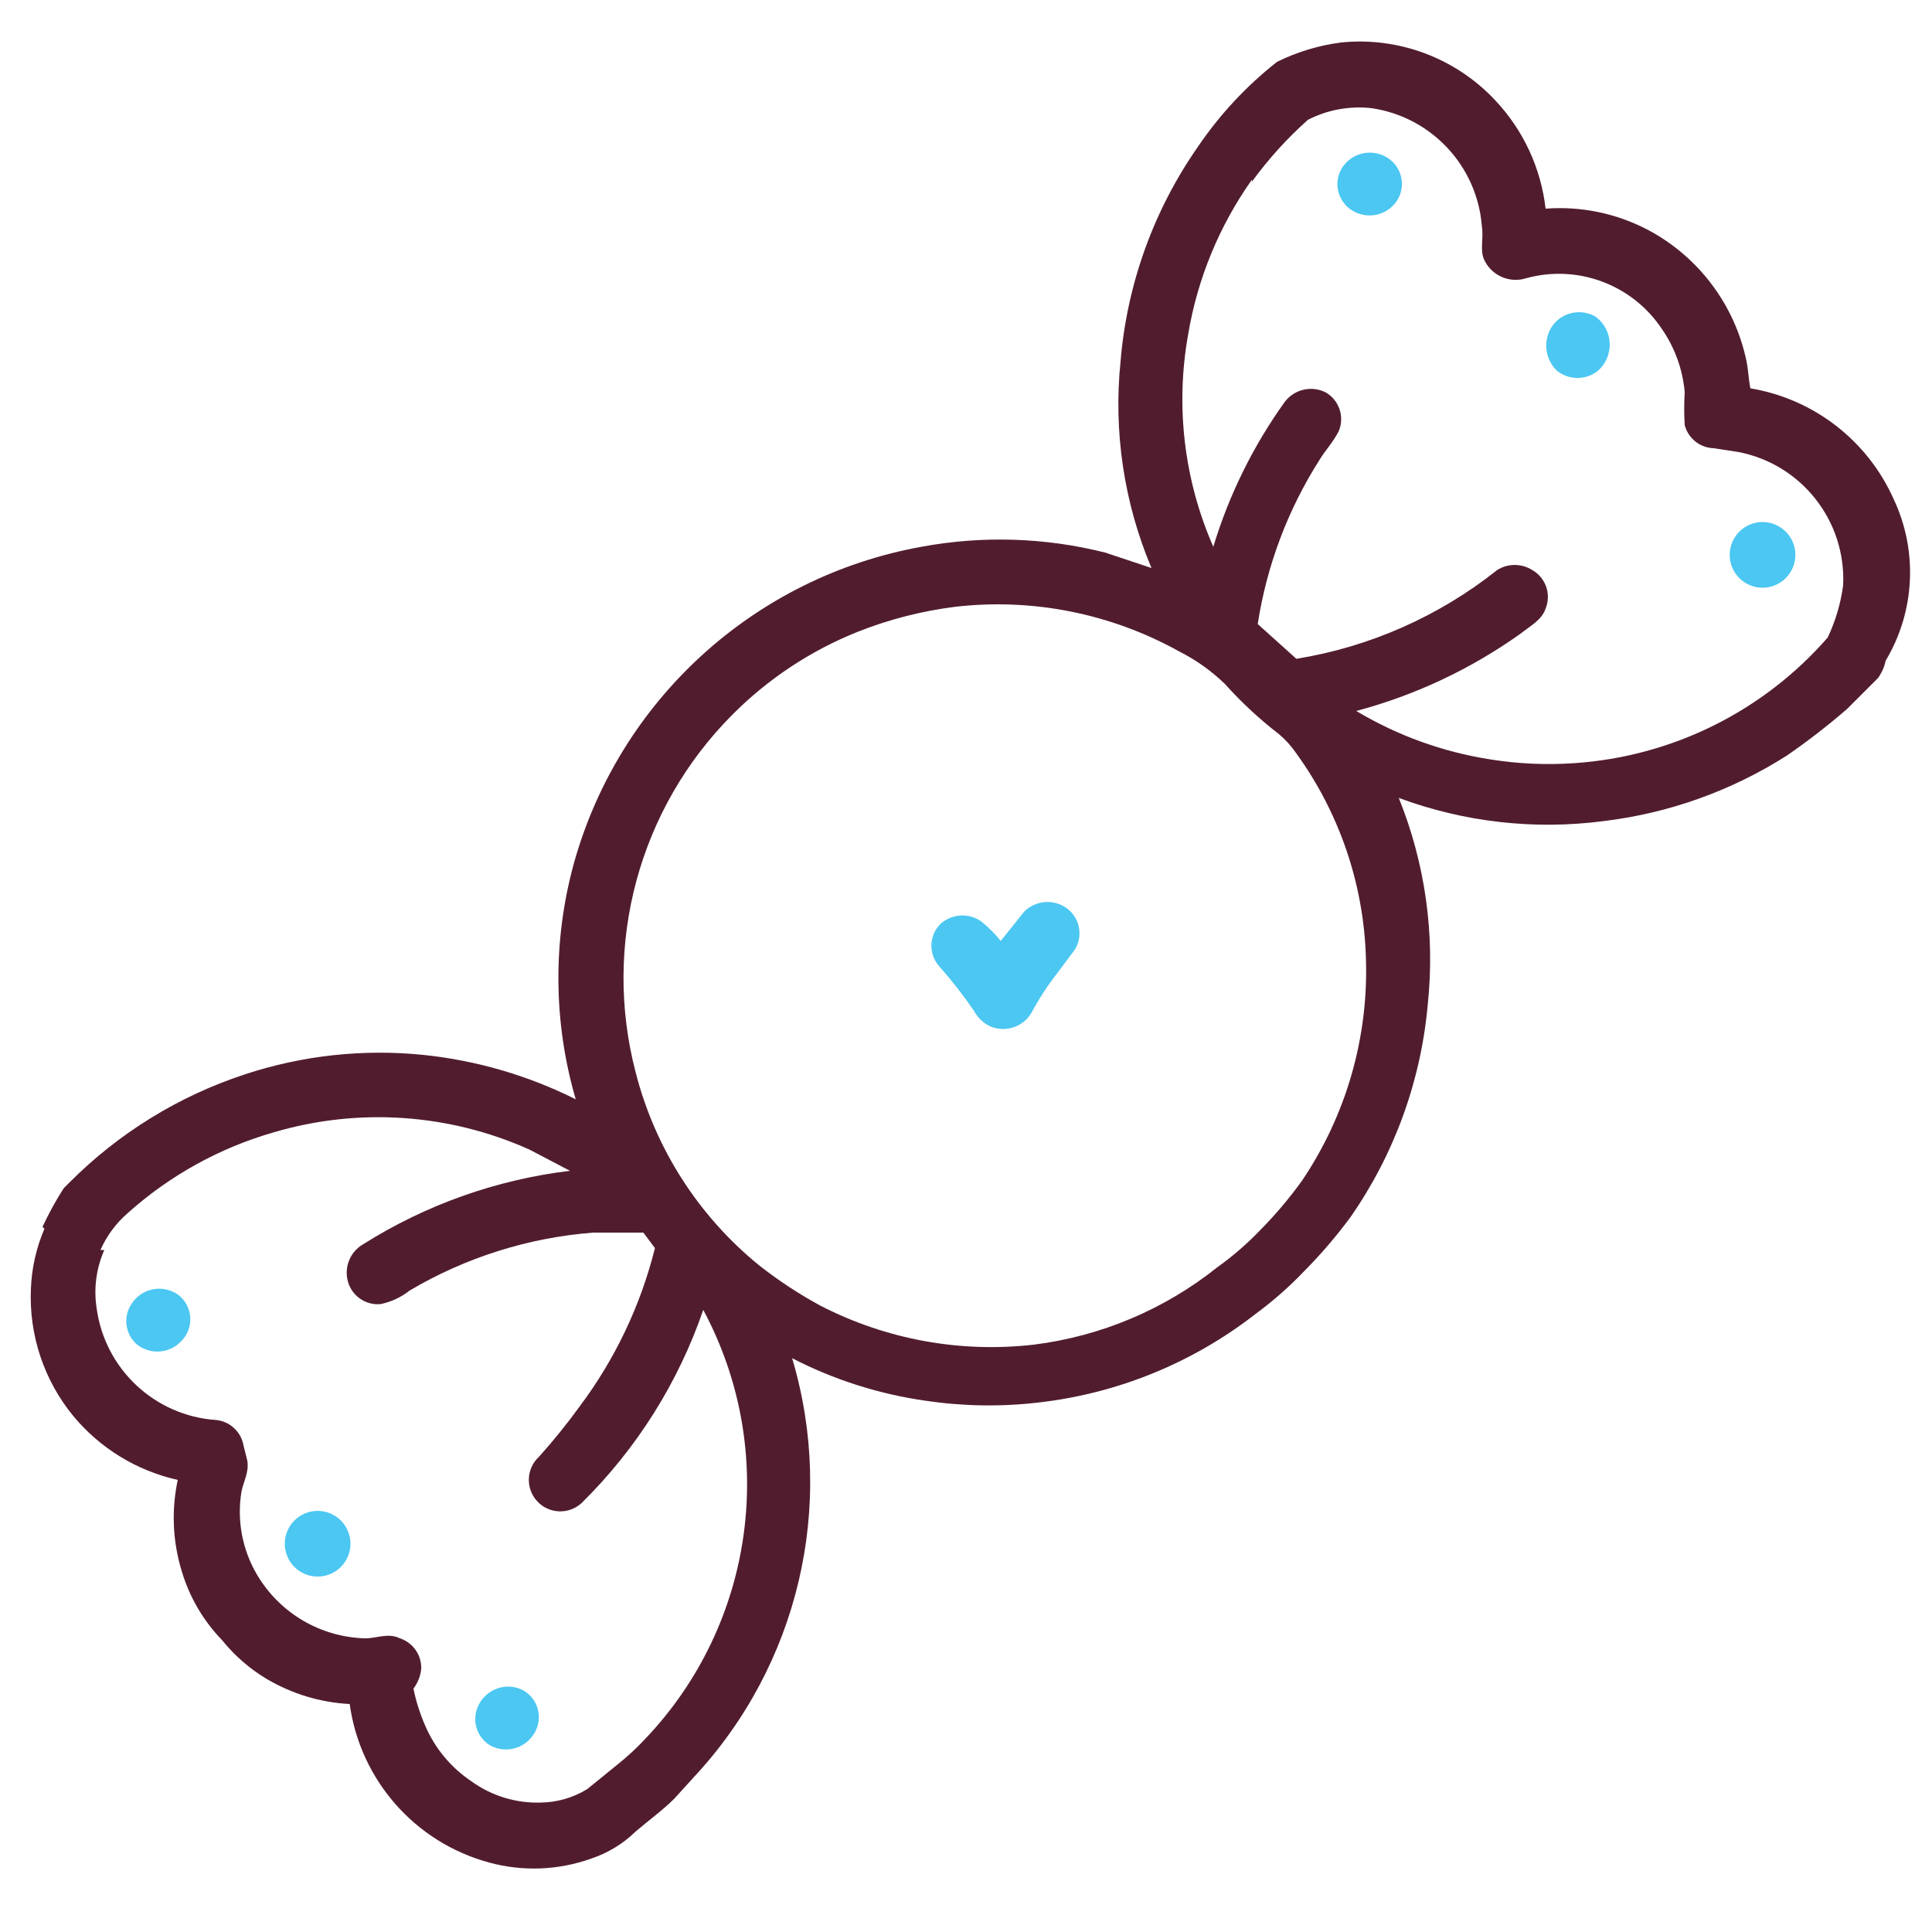
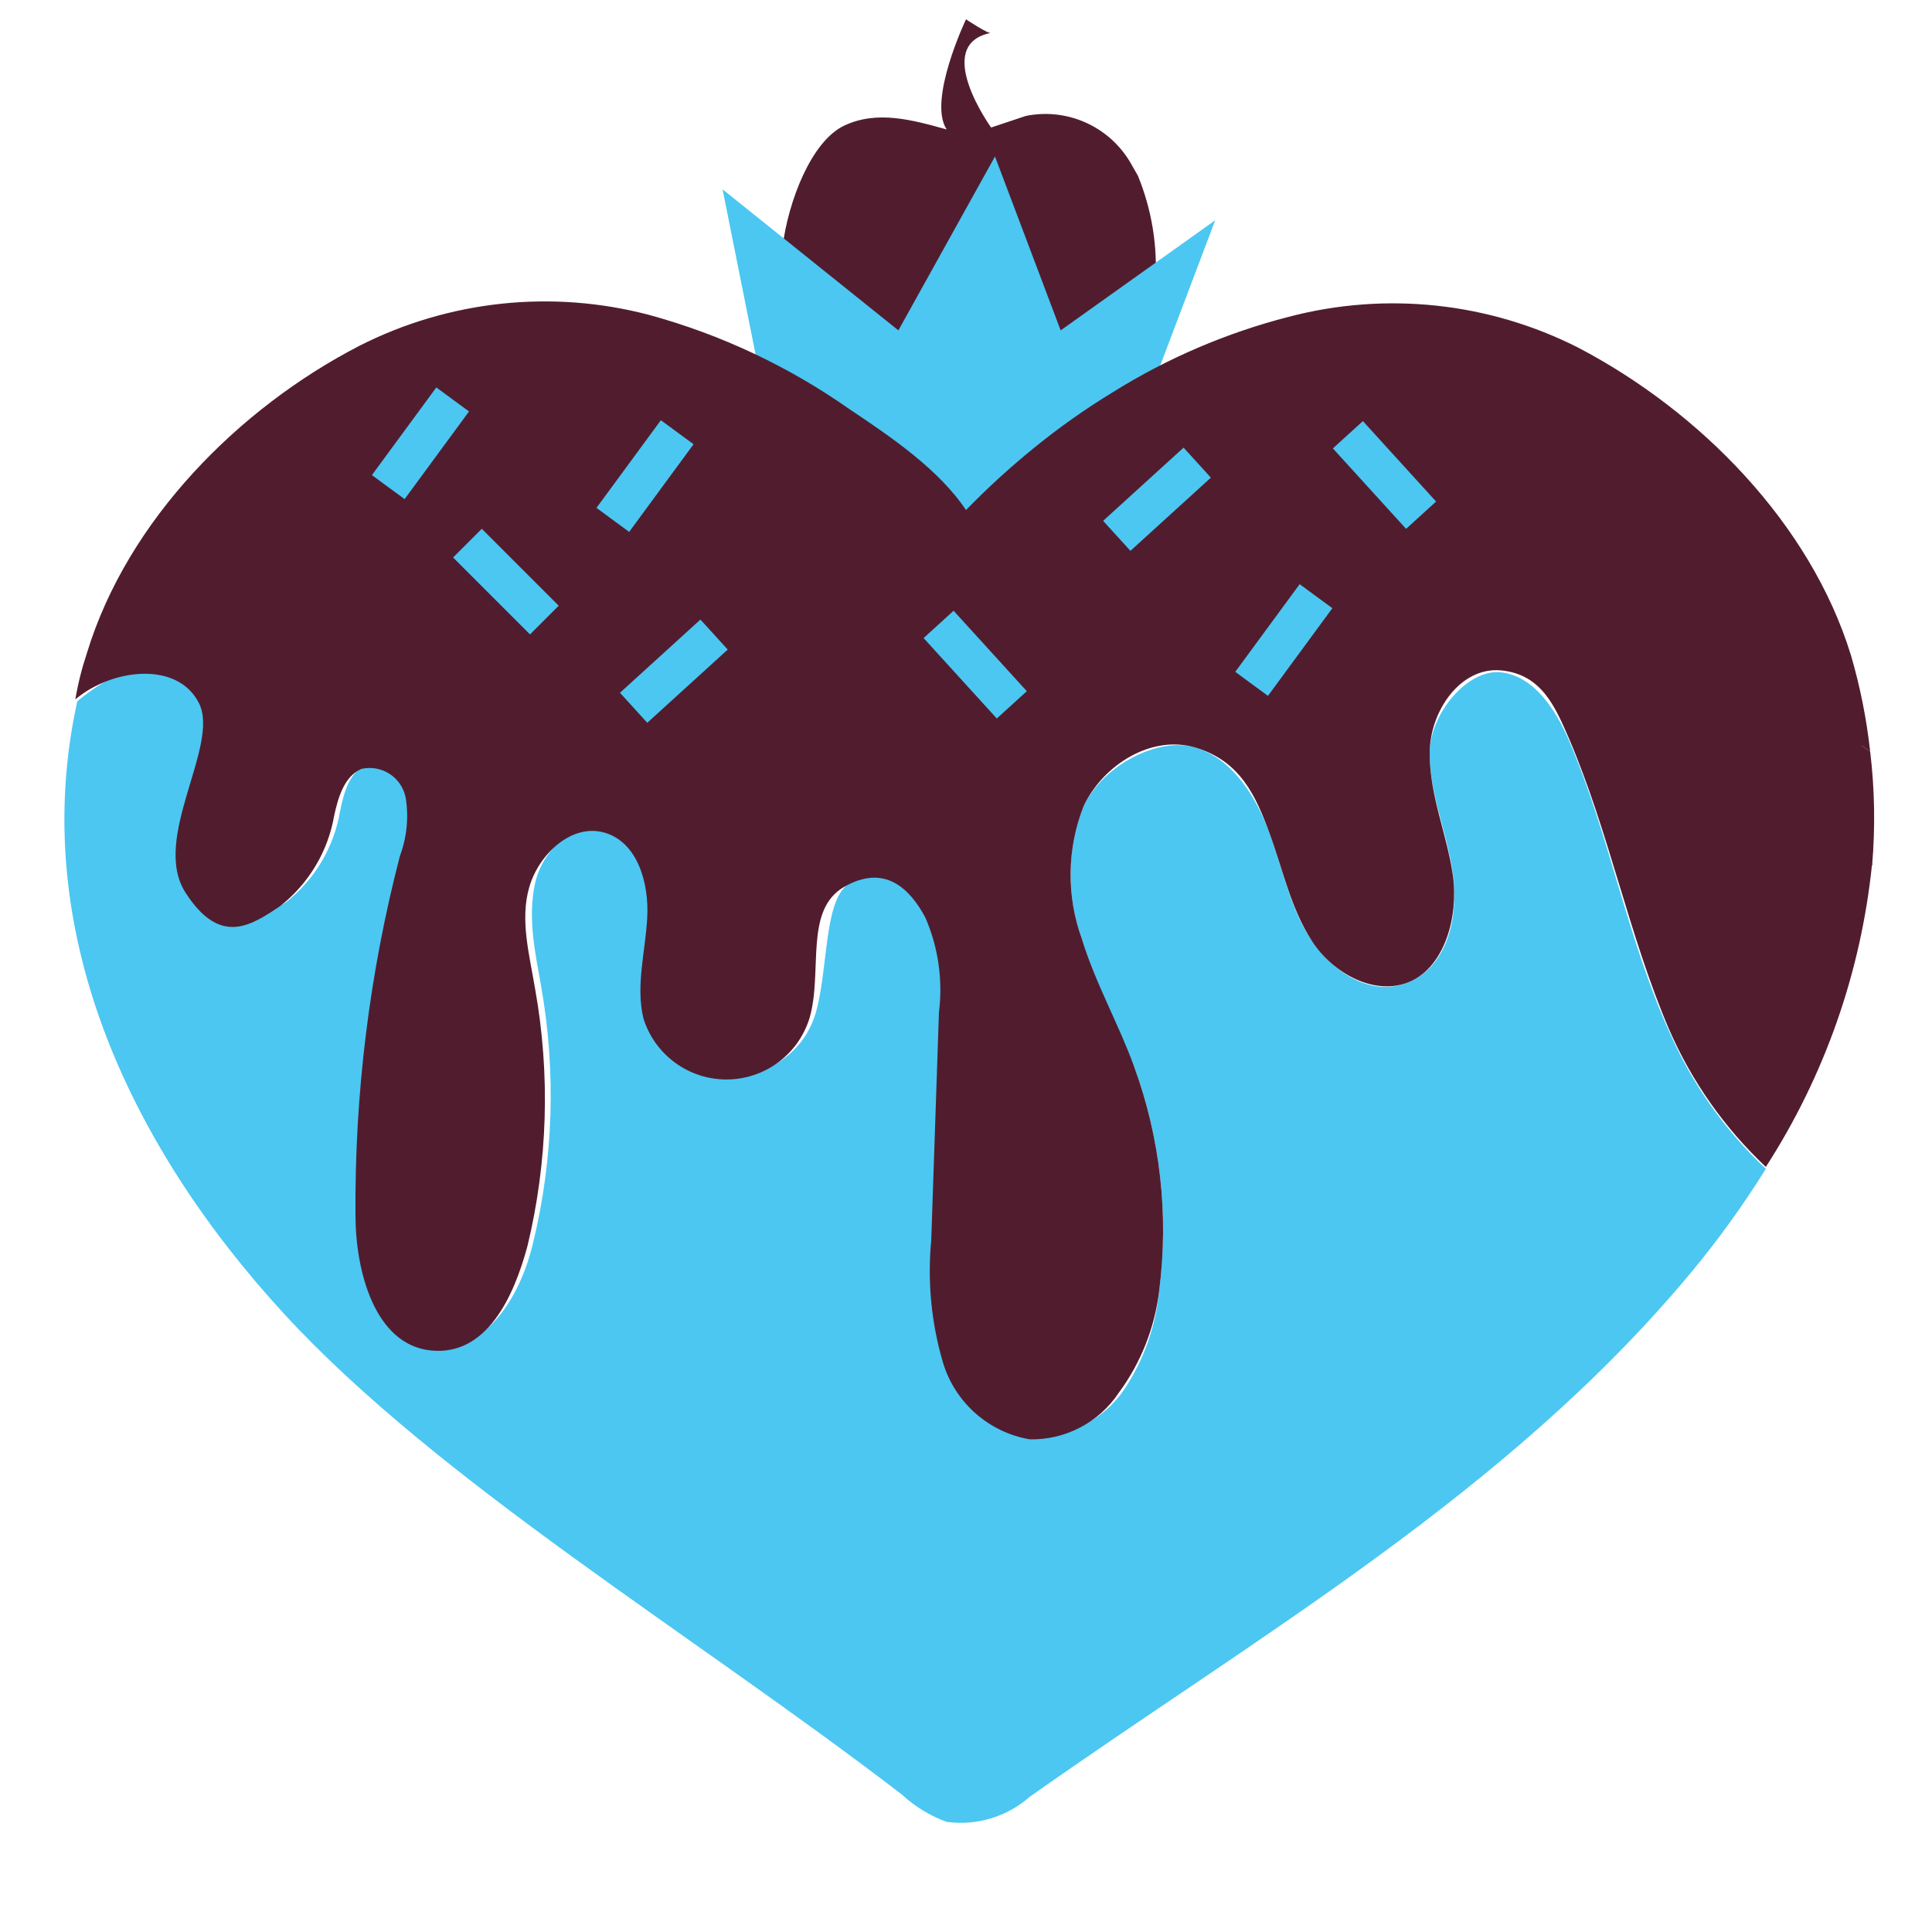
<svg xmlns="http://www.w3.org/2000/svg" id="Layer_1" data-name="Layer 1" width="1.4in" height="1.4in" viewBox="0 0 100 100">
-   <g id="candyicon">
-     <path d="M2.2,63.5a16.9,16.9,0,0,1,1.1-2l.3-.3a22.9,22.9,0,0,1,9.1-5.6,22.3,22.3,0,0,1,9.2-1,22.9,22.9,0,0,1,7.9,2.3,22.4,22.4,0,0,1-.1-12.2,22.9,22.9,0,0,1,18-16.4,22.3,22.3,0,0,1,9.5.3l2.4.8A21.8,21.8,0,0,1,58,18.7,22.7,22.7,0,0,1,62,7.6a19.6,19.6,0,0,1,4.1-4.4,10.6,10.6,0,0,1,3.3-1,9.6,9.6,0,0,1,8,3A9.8,9.8,0,0,1,80,10.8a9.8,9.8,0,0,1,5.3,1.1,10,10,0,0,1,5.1,6.8c.1.5.1.9.2,1.4a9.9,9.9,0,0,1,7.4,5.7,8.9,8.9,0,0,1-.4,8.4,2.3,2.3,0,0,1-.4.9l-1.6,1.6a36.1,36.1,0,0,1-3.1,2.4,22.7,22.7,0,0,1-9.5,3.4,22.2,22.2,0,0,1-10.6-1.2A22.3,22.3,0,0,1,73.9,52a22.8,22.8,0,0,1-4,11,25.4,25.4,0,0,1-2.4,2.8,19.1,19.1,0,0,1-2.5,2.2,22.4,22.4,0,0,1-11.3,4.6,22.1,22.1,0,0,1-5.8-.1,21.7,21.7,0,0,1-6.9-2.2A22.4,22.4,0,0,1,35.9,92l-1,1.1c-.6.6-1.3,1.1-2,1.7a6,6,0,0,1-2.3,1.4,8.8,8.8,0,0,1-5.3.2,9.9,9.9,0,0,1-7.2-8.2,9.4,9.4,0,0,1-4.3-1.3,8.7,8.7,0,0,1-2.3-2,8.7,8.7,0,0,1-2.1-3.6,9.4,9.4,0,0,1-.2-4.7,9.8,9.8,0,0,1-5.4-3.3,9.7,9.7,0,0,1-2.2-6.6,8.7,8.7,0,0,1,.7-3.1m3.1,1.1a5.4,5.4,0,0,0-.4,3,6.7,6.7,0,0,0,6.2,5.8,1.6,1.6,0,0,1,1.4,1.3l.2.8c.1.6-.2,1.1-.3,1.6a6.4,6.4,0,0,0,.8,4.3,6.7,6.7,0,0,0,5.6,3.3c.6,0,1.2-.3,1.8,0a1.6,1.6,0,0,1,1.1,1.6,2,2,0,0,1-.4,1,9.4,9.4,0,0,0,.6,1.9,6.6,6.6,0,0,0,2.4,2.9A5.8,5.8,0,0,0,28,93.3a4.7,4.7,0,0,0,2.4-.7L32,91.3A13,13,0,0,0,33.4,90a19.1,19.1,0,0,0,3-22.2,25.8,25.8,0,0,1-6.3,10,1.6,1.6,0,0,1-2.2-2.4A32,32,0,0,0,30,72.8a22.9,22.9,0,0,0,3.9-8.2l-.6-.8H30.7a22,22,0,0,0-9.5,3,3.6,3.6,0,0,1-1.5.7,1.6,1.6,0,0,1-1.7-1.2,1.7,1.7,0,0,1,.8-1.9,25.9,25.9,0,0,1,10.7-3.8l-2.1-1.1a19.1,19.1,0,0,0-13.2-.9,19.3,19.3,0,0,0-7.6,4.2,5.4,5.4,0,0,0-1.4,1.9M64.8,9.3a19.4,19.4,0,0,0-3.3,8,19,19,0,0,0,1.3,11,25.6,25.6,0,0,1,3.7-7.5,1.7,1.7,0,0,1,2.1-.5,1.6,1.6,0,0,1,.7,2c-.3.6-.7,1-1,1.5a22.1,22.1,0,0,0-3.2,8.5l2,1.8a22.5,22.5,0,0,0,10.4-4.6,1.7,1.7,0,0,1,1.8,0,1.6,1.6,0,0,1,.7,2c-.2.6-.8.9-1.3,1.3a26.3,26.3,0,0,1-8.5,4,19.3,19.3,0,0,0,6.9,2.5,19.1,19.1,0,0,0,4.4.2A19.1,19.1,0,0,0,94.6,33a9.1,9.1,0,0,0,.8-2.7A6.7,6.7,0,0,0,90,23.4l-1.3-.2a1.6,1.6,0,0,1-1.5-1.2,13.9,13.9,0,0,1,0-1.7A6.8,6.8,0,0,0,86,17a6.4,6.4,0,0,0-7-2.6,1.8,1.8,0,0,1-2.2-1c-.2-.5,0-1.1-.1-1.7a6.7,6.7,0,0,0-5.7-6.1,5.8,5.8,0,0,0-3.3.6,20.3,20.3,0,0,0-2.9,3.2M37.9,37a19.3,19.3,0,0,0-5,18.5,18.9,18.9,0,0,0,6.4,10,22.4,22.4,0,0,0,3.2,2.1,19.3,19.3,0,0,0,11,2A19,19,0,0,0,63,65.6a15.9,15.9,0,0,0,2.2-1.9,21.5,21.5,0,0,0,2.2-2.6,19.4,19.4,0,0,0,3.3-11.5A19,19,0,0,0,67.1,39a4.9,4.9,0,0,0-.9-1,20.7,20.7,0,0,1-2.8-2.6A9.7,9.7,0,0,0,61,33.7a19.3,19.3,0,0,0-11.5-2.3,20.7,20.7,0,0,0-5.1,1.3A19.2,19.2,0,0,0,37.9,37Z" fill="#511d2e" />
-     <path d="M69.4,8.8a1.7,1.7,0,0,1,2.3-.7,1.6,1.6,0,0,1,.6,2.3,1.7,1.7,0,0,1-2.3.5A1.6,1.6,0,0,1,69.4,8.8Z" fill="#4bc7f2" />
-     <path d="M6.8,67.5A1.7,1.7,0,0,1,9.2,67a1.6,1.6,0,0,1,.2,2.4,1.7,1.7,0,0,1-2.3.2A1.6,1.6,0,0,1,6.8,67.5Z" fill="#4bc7f2" />
-     <path d="M80.4,16.8a1.7,1.7,0,0,1,2.2-.4,1.8,1.8,0,0,1,.1,2.8,1.7,1.7,0,0,1-2.1,0A1.8,1.8,0,0,1,80.4,16.8Z" fill="#4bc7f2" />
-     <path d="M15,79a1.7,1.7,0,0,1,2.4-.5A1.7,1.7,0,1,1,15,79Z" fill="#4bc7f2" />
-     <path d="M53,47.2a1.7,1.7,0,0,1,2.2-.2,1.6,1.6,0,0,1,.4,2.2l-.9,1.2a14.2,14.2,0,0,0-1.3,2,1.7,1.7,0,0,1-2.2.7,1.9,1.9,0,0,1-.8-.8A23.5,23.5,0,0,0,48.6,50a1.6,1.6,0,0,1,.1-2.2,1.7,1.7,0,0,1,2.1-.1,7,7,0,0,1,1,1Z" fill="#4bc7f2" />
-     <path d="M24.8,88.2a1.7,1.7,0,0,1,2.3-.7,1.6,1.6,0,0,1,.5,2.3,1.7,1.7,0,0,1-2.3.5A1.6,1.6,0,0,1,24.8,88.2Z" fill="#4bc7f2" />
-     <path d="M89.8,27.8a1.7,1.7,0,0,1,2.5-.4,1.7,1.7,0,1,1-2.5.4Z" fill="#4bc7f2" />
-   </g>
+   <path d="M58.9,9.1l-.4-.7A5.1,5.1,0,0,0,53.1,6l-1.8.6s-3.1-4.3,0-4.9c-.1.1-1.3-.7-1.3-.7s-2,4.2-1,5.7h0c-1.8-.5-3.6-1-5.3-.2s-2.9,3.9-3.2,6.3a11.9,11.9,0,0,0,2.6,8.9l.9,1-.2.5a7.4,7.4,0,0,0,4.7,2.5h3.2a7.4,7.4,0,0,0,4.7-2.5l-.2-.5a12,12,0,0,1,1-1.2l1-1.5A12.5,12.5,0,0,0,58.9,9.1Z" fill="#511d2e" />
+   <path d="M50.2,64.7v0Z" fill="#511d2e" />
+   <polygon points="39.3 19.3 37.4 9.8 46.5 17.1 51.5 8.1 54.9 17.1 62.9 11.4 59 21.7 51.4 27.8 39.3 19.3" fill="#4bc7f2" />
+   <path d="M94.2,36.6c-1-.9-2.6-1.4-3.4-.4s.2,2.6,1.2,3.6l4.9,5a28.8,28.8,0,0,0-.1-5.9A11.8,11.8,0,0,1,94.2,36.6Z" fill="#511d2e" />
+   <path d="M86.4,53.4c-2.2-4.9-3.1-10.2-5.2-15.1-.7-1.6-1.8-3.3-3.5-3.5S74,36.9,74,39s.9,4.1,1.2,6.2S75,49.9,73,50.8s-4-.5-5.1-2.1-1.5-3.7-2.2-5.6-1.9-3.8-3.8-4.4-4.8.9-5.8,3a9.7,9.7,0,0,0-.1,6.9c.7,2.3,1.8,4.4,2.7,6.6A24.6,24.6,0,0,1,60,66.8a11.1,11.1,0,0,1-1.8,5.1,5.4,5.4,0,0,1-4.6,2.4,5.7,5.7,0,0,1-4.5-4,16.8,16.8,0,0,1-.6-6.3l.4-11.8a9.4,9.4,0,0,0-.7-4.9c-.8-1.5-2.8-2.4-4.2-1.6s-1.1,4.5-1.8,6.8a4.5,4.5,0,0,1-8.6,0c-.5-1.7.1-3.5.2-5.2s-.5-3.8-2.2-4.4-3.5,1-3.9,2.8,0,3.6.3,5.3a32.4,32.4,0,0,1-.4,13.3c-.6,2.6-2.3,5.6-5,5.4s-3.9-4-3.9-7a71.8,71.8,0,0,1,2.3-18.6,5.9,5.9,0,0,0,.3-3,1.9,1.9,0,0,0-2.3-1.5c-.9.3-1.2,1.4-1.4,2.4a7.6,7.6,0,0,1-2.8,4.7c-1.5,1-3.9.9-4.9-.7s2.3-6.8.7-9.8S5.9,34.7,4,36.3C1.4,48.1,6.7,59.3,14.7,68s21.2,16.6,32,24.9A6.8,6.8,0,0,0,49,94.3,5.4,5.4,0,0,0,53.3,93C65.2,84.6,78,77.3,87.5,65.9a48.8,48.8,0,0,0,3.9-5.4A21.6,21.6,0,0,1,86.4,53.4Z" fill="#4bc7f2" />
+   <path d="M92,39.8c-1-1-2-2.5-1.2-3.6s2.5-.5,3.4.4a11.8,11.8,0,0,0,2.6,2.3,29,29,0,0,0-1-5c-2.1-6.8-7.8-12.6-14.1-15.9a21.2,21.2,0,0,0-15-1.6,32.4,32.4,0,0,0-9.1,3.9,36.5,36.5,0,0,0-4.1,2.9,40.4,40.4,0,0,0-3.5,3.2c-1.4-2.1-3.9-3.8-6-5.2a33.3,33.3,0,0,0-10.4-4.9,21.2,21.2,0,0,0-15,1.6c-6.2,3.2-12,9-14.1,15.9q-.4,1.2-.6,2.4c1.9-1.6,5.3-2,6.4.2s-2.5,7-.7,9.8,3.4,1.7,4.9.7a7.6,7.6,0,0,0,2.8-4.7c.2-.9.5-2,1.4-2.4a1.9,1.9,0,0,1,2.3,1.5,5.9,5.9,0,0,1-.3,3,71.8,71.8,0,0,0-2.3,18.6c0,2.9,1,6.7,3.9,7s4.3-2.8,5-5.4a32.4,32.4,0,0,0,.4-13.3c-.3-1.8-.8-3.6-.3-5.3s2.2-3.3,3.9-2.8,2.3,2.6,2.2,4.4-.6,3.5-.2,5.2a4.5,4.5,0,0,0,8.6,0c.7-2.4-.3-5.6,1.8-6.8s3.4.1,4.2,1.6a9.4,9.4,0,0,1,.7,4.9l-.4,11.8a16.8,16.8,0,0,0,.6,6.3,5.7,5.7,0,0,0,4.5,4,5.4,5.4,0,0,0,4.6-2.4A11.1,11.1,0,0,0,60,66.8a24.6,24.6,0,0,0-1.3-11.6c-.8-2.2-2-4.3-2.7-6.6a9.7,9.7,0,0,1,.1-6.9c1-2.1,3.5-3.7,5.8-3s3.1,2.5,3.8,4.4,1.1,3.9,2.2,5.6,3.3,2.9,5.1,2.1,2.5-3.4,2.2-5.5S74,41.2,74,39s1.6-4.5,3.7-4.3,2.8,1.9,3.5,3.5c2.1,4.9,3.1,10.2,5.2,15.1a21.6,21.6,0,0,0,5,7.1,35.6,35.6,0,0,0,5.5-15.7ZM50.2,64.7h0v0Z" fill="#511d2e" />
+   <rect x="25.1" y="27.3" width="2.1" height="5.63" transform="translate(-13.6 27.3) rotate(-45)" fill="#4bc7f2" />
+   <rect x="33.8" y="31.9" width="2.1" height="5.63" transform="translate(37.1 -14.4) rotate(47.7)" fill="#4bc7f2" />
+   <rect x="58.8" y="23" width="2.1" height="5.63" transform="translate(38.7 -35.8) rotate(47.7)" fill="#4bc7f2" />
+   <rect x="49.4" y="31.6" width="2.1" height="5.63" transform="translate(-10 42.9) rotate(-42.3)" fill="#4bc7f2" />
+   <rect x="70.6" y="21.8" width="2.1" height="5.63" transform="translate(2.1 54.6) rotate(-42.3)" fill="#4bc7f2" />
+   <rect x="65.4" y="30.3" width="2.1" height="5.63" transform="translate(32.5 -32.9) rotate(36.3)" fill="#4bc7f2" />
+   <rect x="32.4" y="21.8" width="2.1" height="5.63" transform="translate(21 -15) rotate(36.3)" fill="#4bc7f2" />
+   <rect x="20.7" y="20.1" width="2.1" height="5.63" transform="translate(17.8 -8.4) rotate(36.3)" fill="#4bc7f2" />
+   <path d="M89.7,30l-.9,26.1S106.4,42.9,89.7,30Z" fill="#511d2e" />
</svg>
